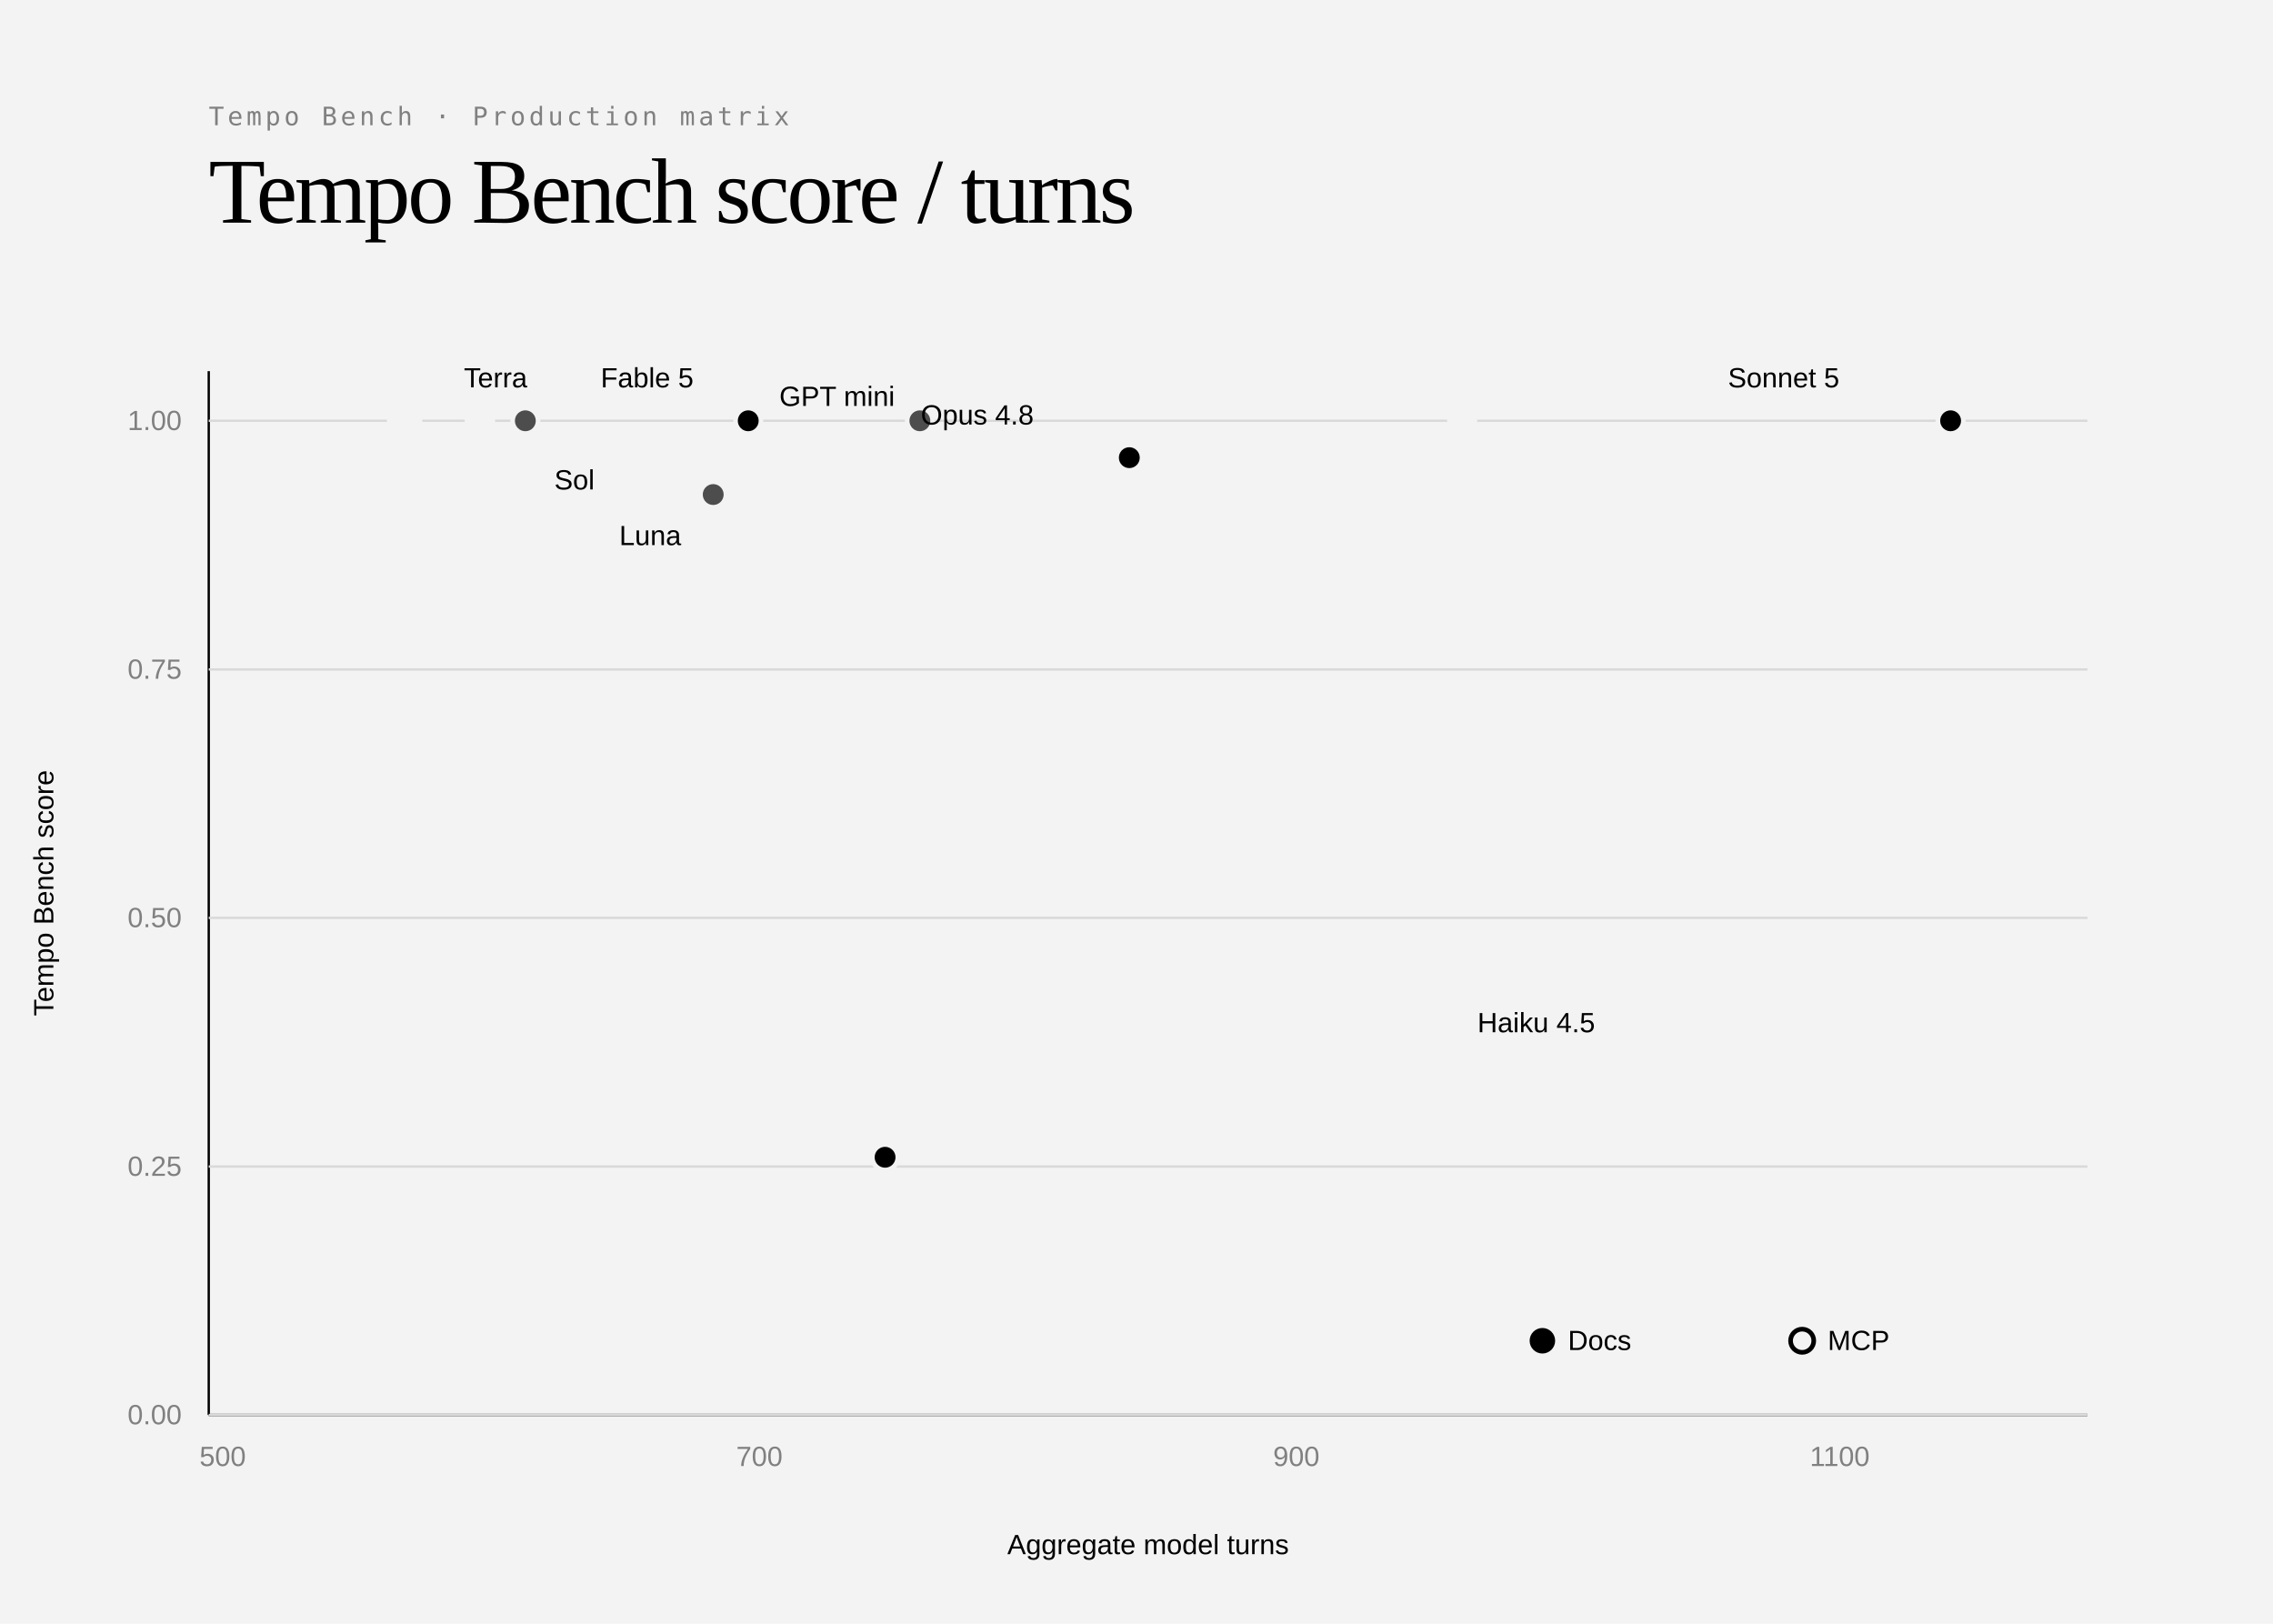
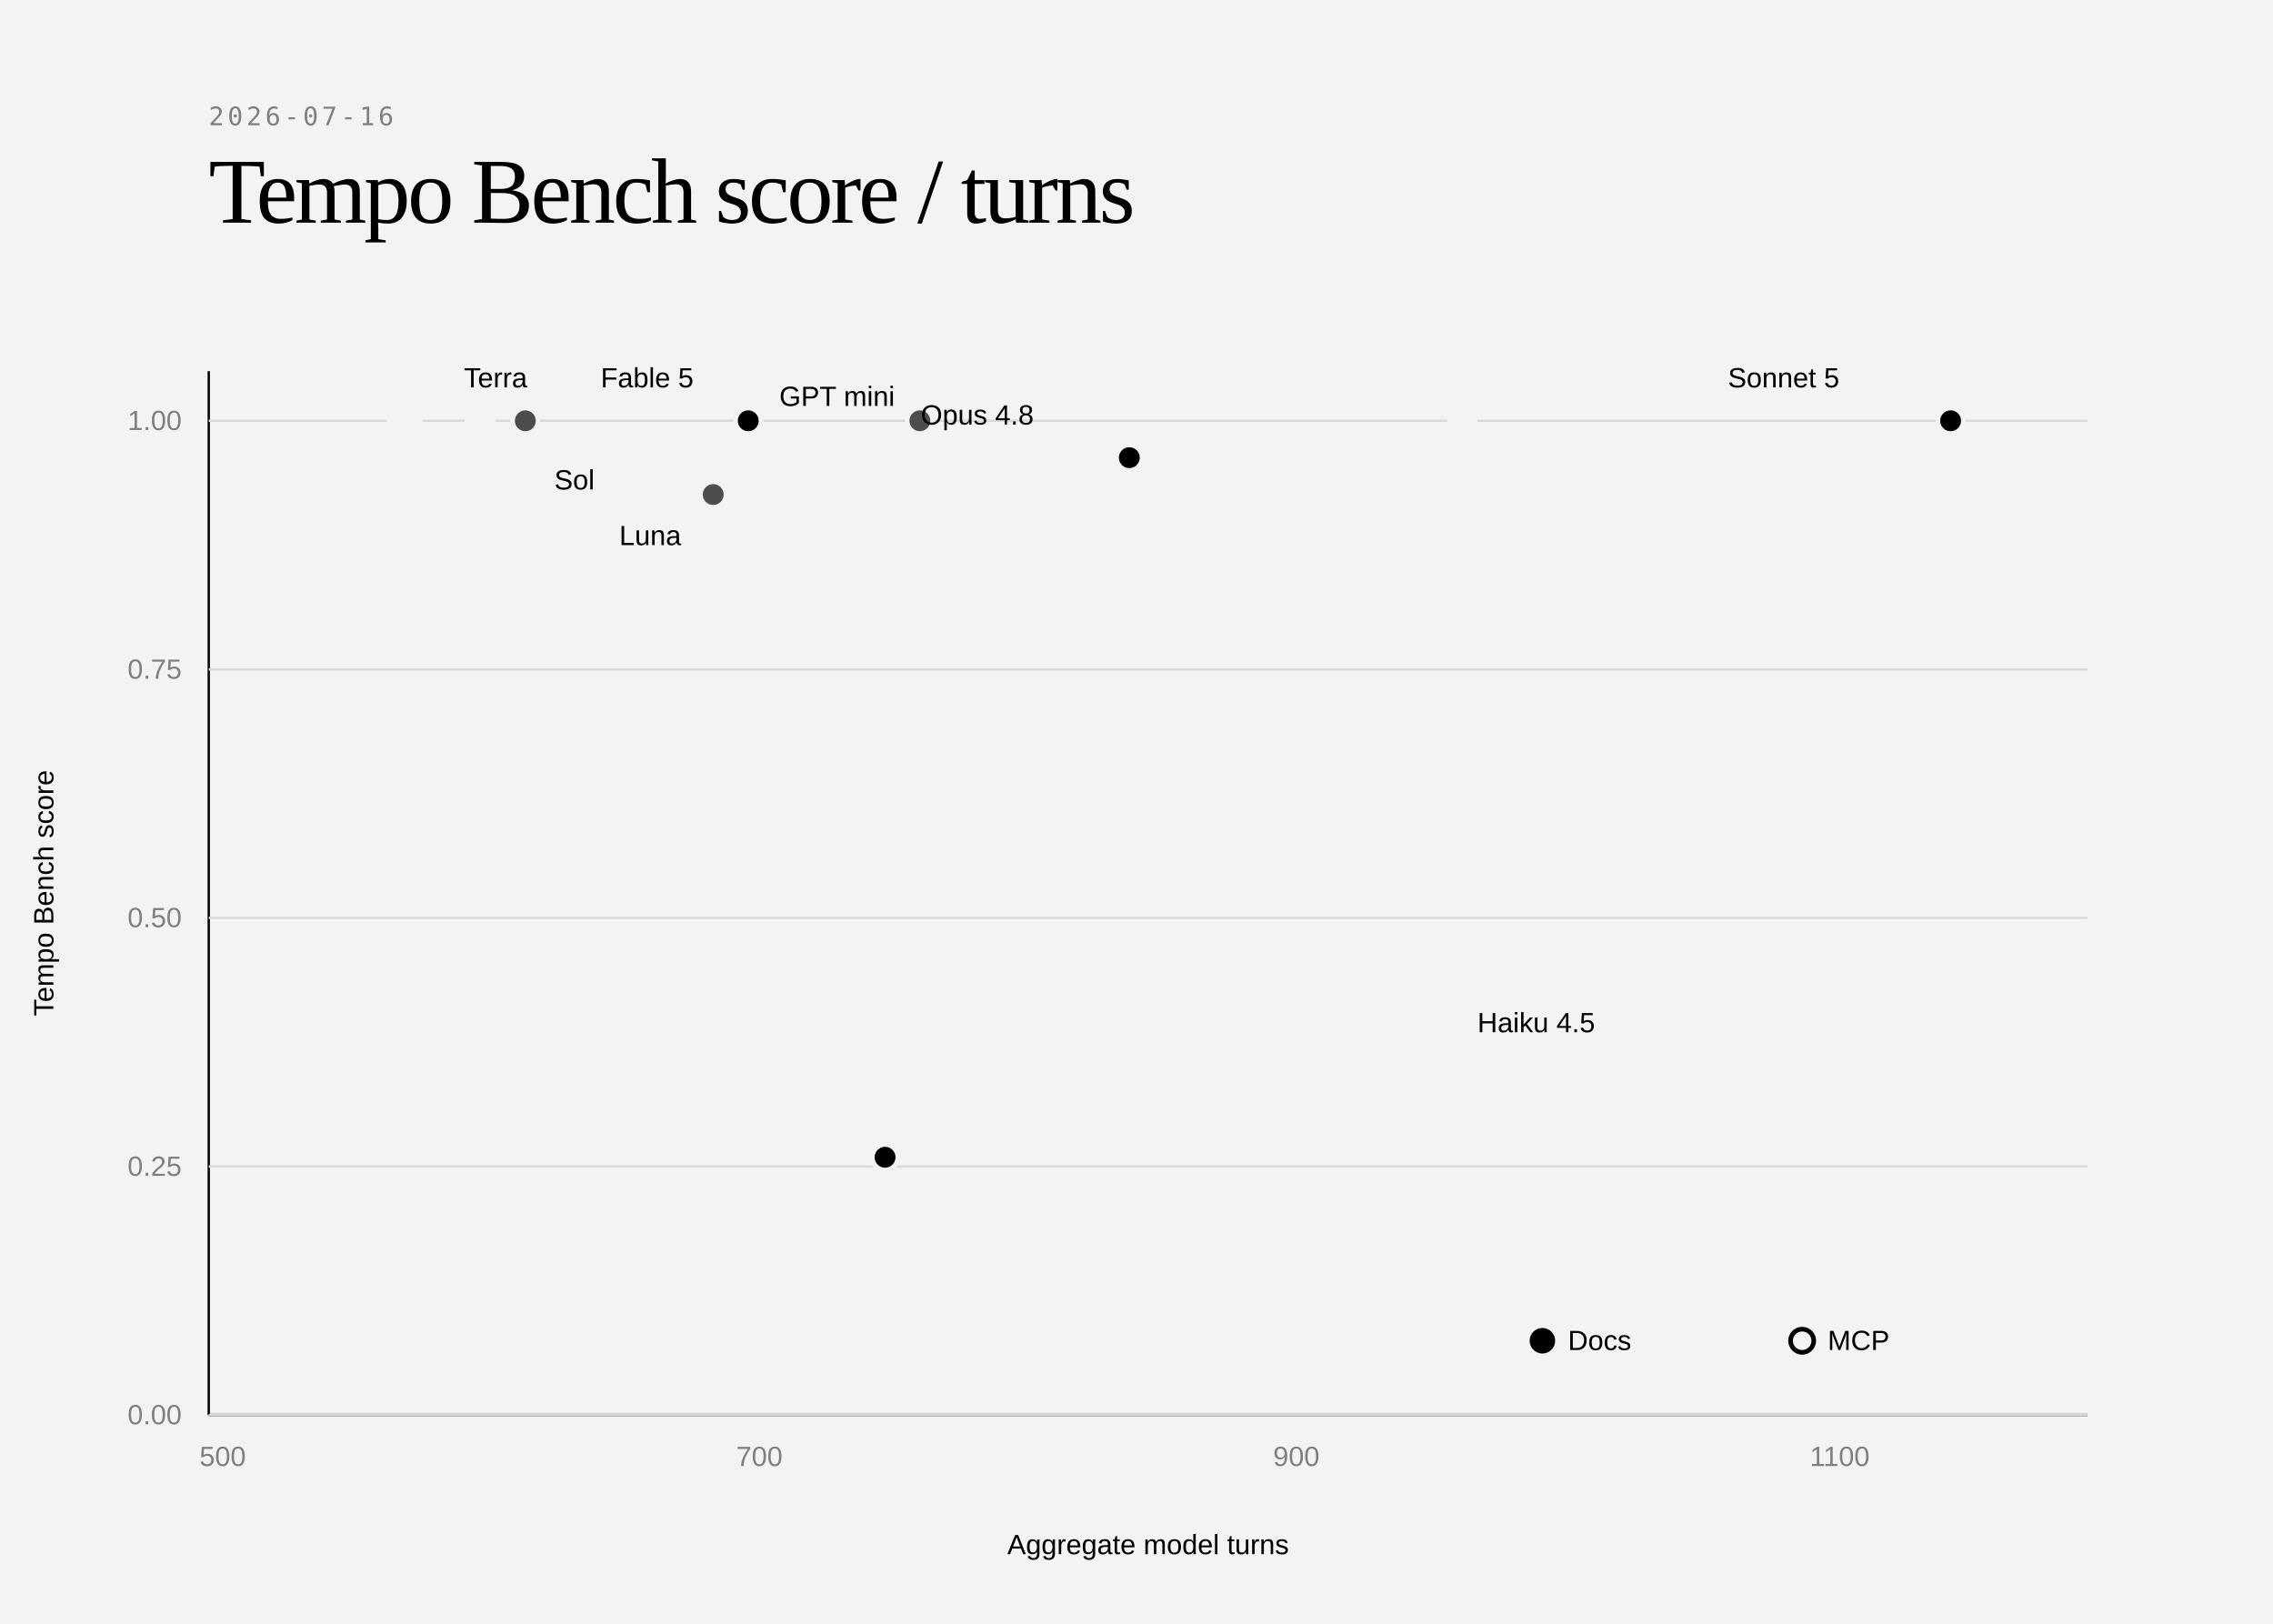
<svg xmlns="http://www.w3.org/2000/svg" width="980" height="700" viewBox="0 0 980 700" role="img" aria-labelledby="title desc">
  <style>
    .page { fill: #f3f3f3; } .ink { fill: #000; } .muted { fill: #808080; }
    .eyebrow { font: 500 11px 'IBM Plex Mono', monospace; letter-spacing: 1.5px; text-transform: uppercase; }
    .title { font: 300 40px 'HB Set', 'Times New Roman', Georgia, serif; letter-spacing: -1.2px; }
    .subtitle, .axis-label, .tick, .key { font: 400 12px 'Pilat', Arial, Helvetica, sans-serif; }
    .point-label { font: 400 12px 'Pilat', Arial, Helvetica, sans-serif; }
    .axis { stroke: #000; stroke-width: 1; } .grid { stroke: #d9d9d9; stroke-width: 1; }
    .leader { stroke: #b2b2b2; stroke-width: 1; } .claude { stroke: #000; fill: #000; }
    .gpt { stroke: #4d4d4d; fill: #4d4d4d; } .docs { fill: none; stroke-width: 2.25; }
    .mcp { fill: none; stroke-width: 2.25; stroke-dasharray: 1 6; stroke-linecap: round; }
    .point { stroke: #f3f3f3; stroke-width: 2; }
  </style>
  <rect class="page" width="980" height="700" />
-   <text x="90" y="54" class="eyebrow muted">Tempo Bench · Production matrix</text>
+   <text x="90" y="54" class="eyebrow muted">2026-07-16</text>
  <text x="90" y="96" class="title ink">Tempo Bench score / turns</text>
  <line x1="90" y1="610" x2="900" y2="610" class="axis" />
  <line x1="90" y1="160" x2="90" y2="610" class="axis" />
  <g class="grid">
    <line x1="90" y1="610" x2="900" y2="610" />
    <line x1="90" y1="502.9" x2="900" y2="502.9" />
    <line x1="90" y1="395.7" x2="900" y2="395.7" />
    <line x1="90" y1="288.6" x2="900" y2="288.6" />
    <line x1="90" y1="181.4" x2="900" y2="181.4" />
  </g>
  <g class="tick muted">
    <text x="55" y="614">0.00</text>
    <text x="55" y="506.9">0.25</text>
    <text x="55" y="399.7">0.50</text>
    <text x="55" y="292.6">0.75</text>
    <text x="55" y="185.4">1.00</text>
    <text x="86" y="632">500</text>
    <text x="317.4" y="632">700</text>
    <text x="548.9" y="632">900</text>
    <text x="780.3" y="632">1100</text>
  </g>
  <text x="495" y="670" text-anchor="middle" class="axis-label ink">Aggregate model turns</text>
  <text transform="translate(23 385) rotate(-90)" text-anchor="middle" class="axis-label ink">Tempo Bench score</text>
  <circle class="point dot dot-access-docs" cx="322.6" cy="181.4" r="5.5" fill="#000" stroke="#f3f3f3" />
  <circle class="point dot dot-access-docs" cx="381.6" cy="498.9" r="5.5" fill="#000" stroke="#f3f3f3" />
  <circle class="point dot dot-access-docs" cx="486.9" cy="197.3" r="5.5" fill="#000" stroke="#f3f3f3" />
  <circle class="point dot dot-access-docs" cx="841" cy="181.4" r="5.5" fill="#000" stroke="#f3f3f3" />
  <circle class="point dot dot-access-docs" cx="396.6" cy="181.4" r="5.5" fill="#4d4d4d" stroke="#f3f3f3" />
  <circle class="point dot dot-access-docs" cx="307.5" cy="213.2" r="5.5" fill="#4d4d4d" stroke="#f3f3f3" />
  <circle class="point dot dot-access-docs" cx="226.5" cy="181.4" r="5.5" fill="#4d4d4d" stroke="#f3f3f3" />
  <circle class="point dot dot-access-docs" cx="206.9" cy="181.4" r="5.5" fill="#4d4d4d" stroke="#f3f3f3" />
  <circle class="point dot dot-access-mcp" cx="175.6" cy="181.4" r="5.5" fill="#f3f3f3" stroke="#000" />
  <circle class="point dot dot-access-mcp" cx="873.4" cy="419.5" r="5.5" fill="#f3f3f3" stroke="#000" />
  <circle class="point dot dot-access-mcp" cx="289" cy="197.3" r="5.5" fill="#f3f3f3" stroke="#000" />
  <circle class="point dot dot-access-mcp" cx="630.4" cy="181.4" r="5.5" fill="#f3f3f3" stroke="#000" />
  <circle class="point dot dot-access-mcp" cx="393.2" cy="197.3" r="5.5" fill="#f3f3f3" stroke="#4d4d4d" />
  <circle class="point dot dot-access-mcp" cx="206.9" cy="181.4" r="5.5" fill="#f3f3f3" stroke="#4d4d4d" />
  <circle class="point dot dot-access-mcp" cx="232.3" cy="197.3" r="5.5" fill="#f3f3f3" stroke="#4d4d4d" />
  <circle class="point dot dot-access-mcp" cx="173.3" cy="181.4" r="5.5" fill="#f3f3f3" stroke="#4d4d4d" />
  <g class="leader" />
  <g class="point-label ink">
    <text x="200" y="167">Terra</text>
    <text x="239" y="211">Sol</text>
    <text x="259" y="167">Fable 5</text>
    <text x="267" y="235">Luna</text>
    <text x="397" y="183">Opus 4.8</text>
    <text x="336" y="175">GPT mini</text>
    <text x="637" y="445">Haiku 4.5</text>
    <text x="745" y="167">Sonnet 5</text>
  </g>
  <g class="key">
    <circle cx="665" cy="578" r="5" fill="#000" stroke="#000" />
    <text x="676" y="582" class="ink">Docs</text>
    <circle cx="777" cy="578" r="5" fill="#f3f3f3" stroke="#000" stroke-width="2" />
    <text x="788" y="582" class="ink">MCP</text>
  </g>
</svg>
